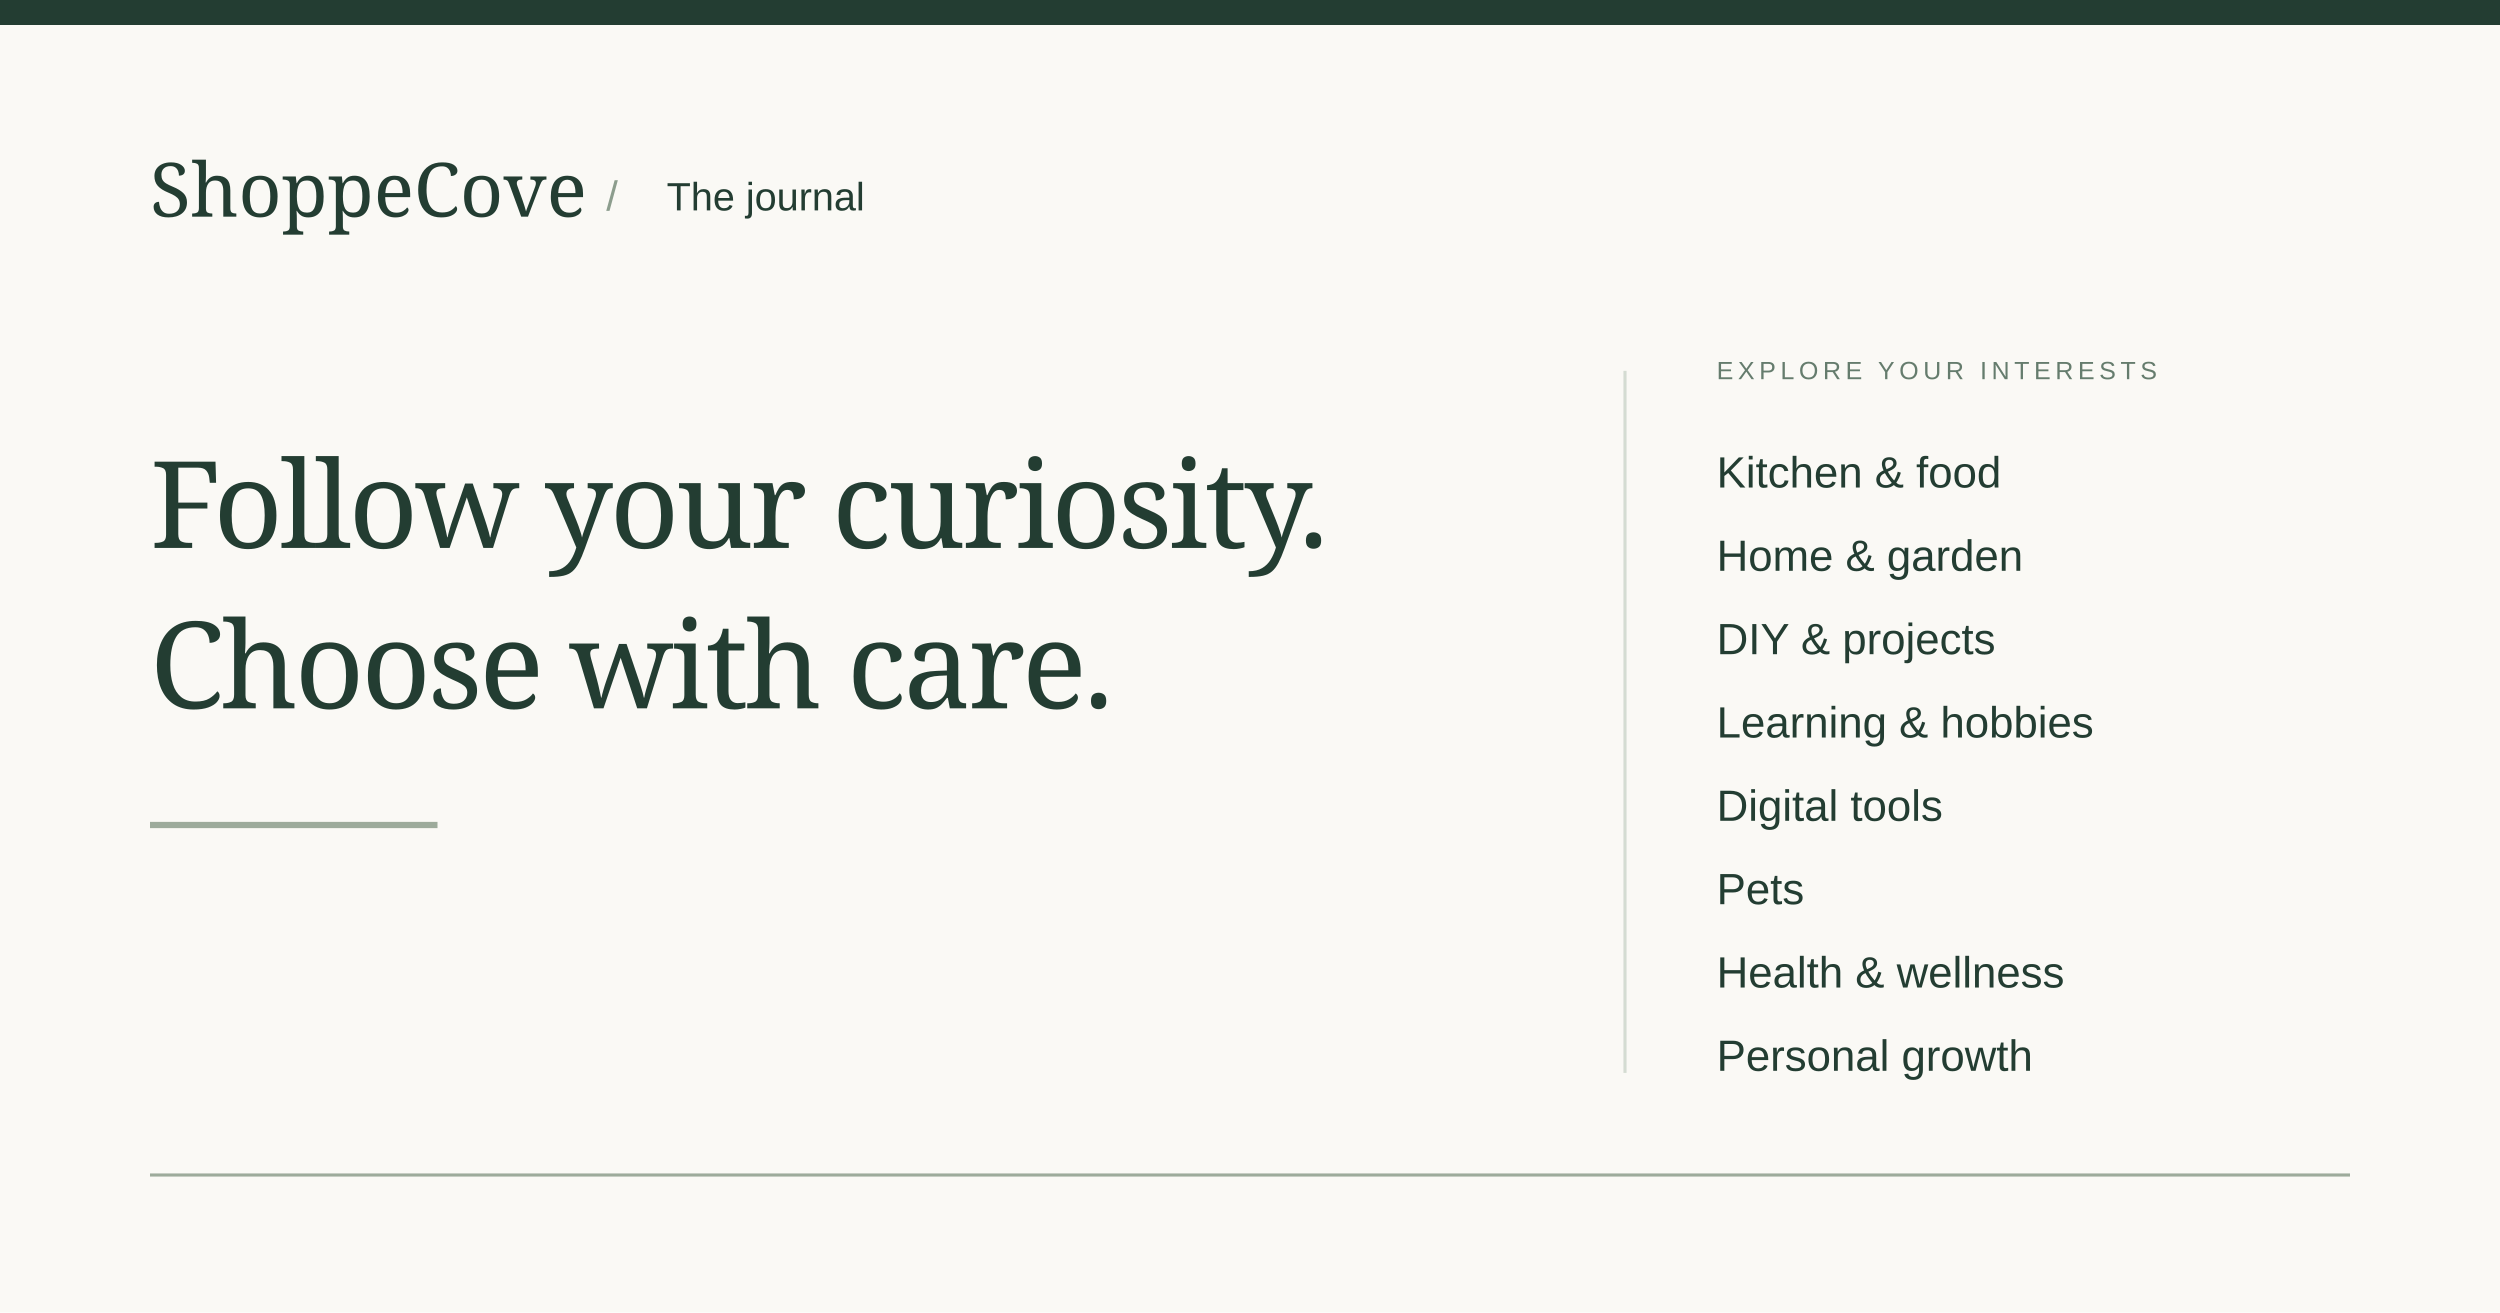
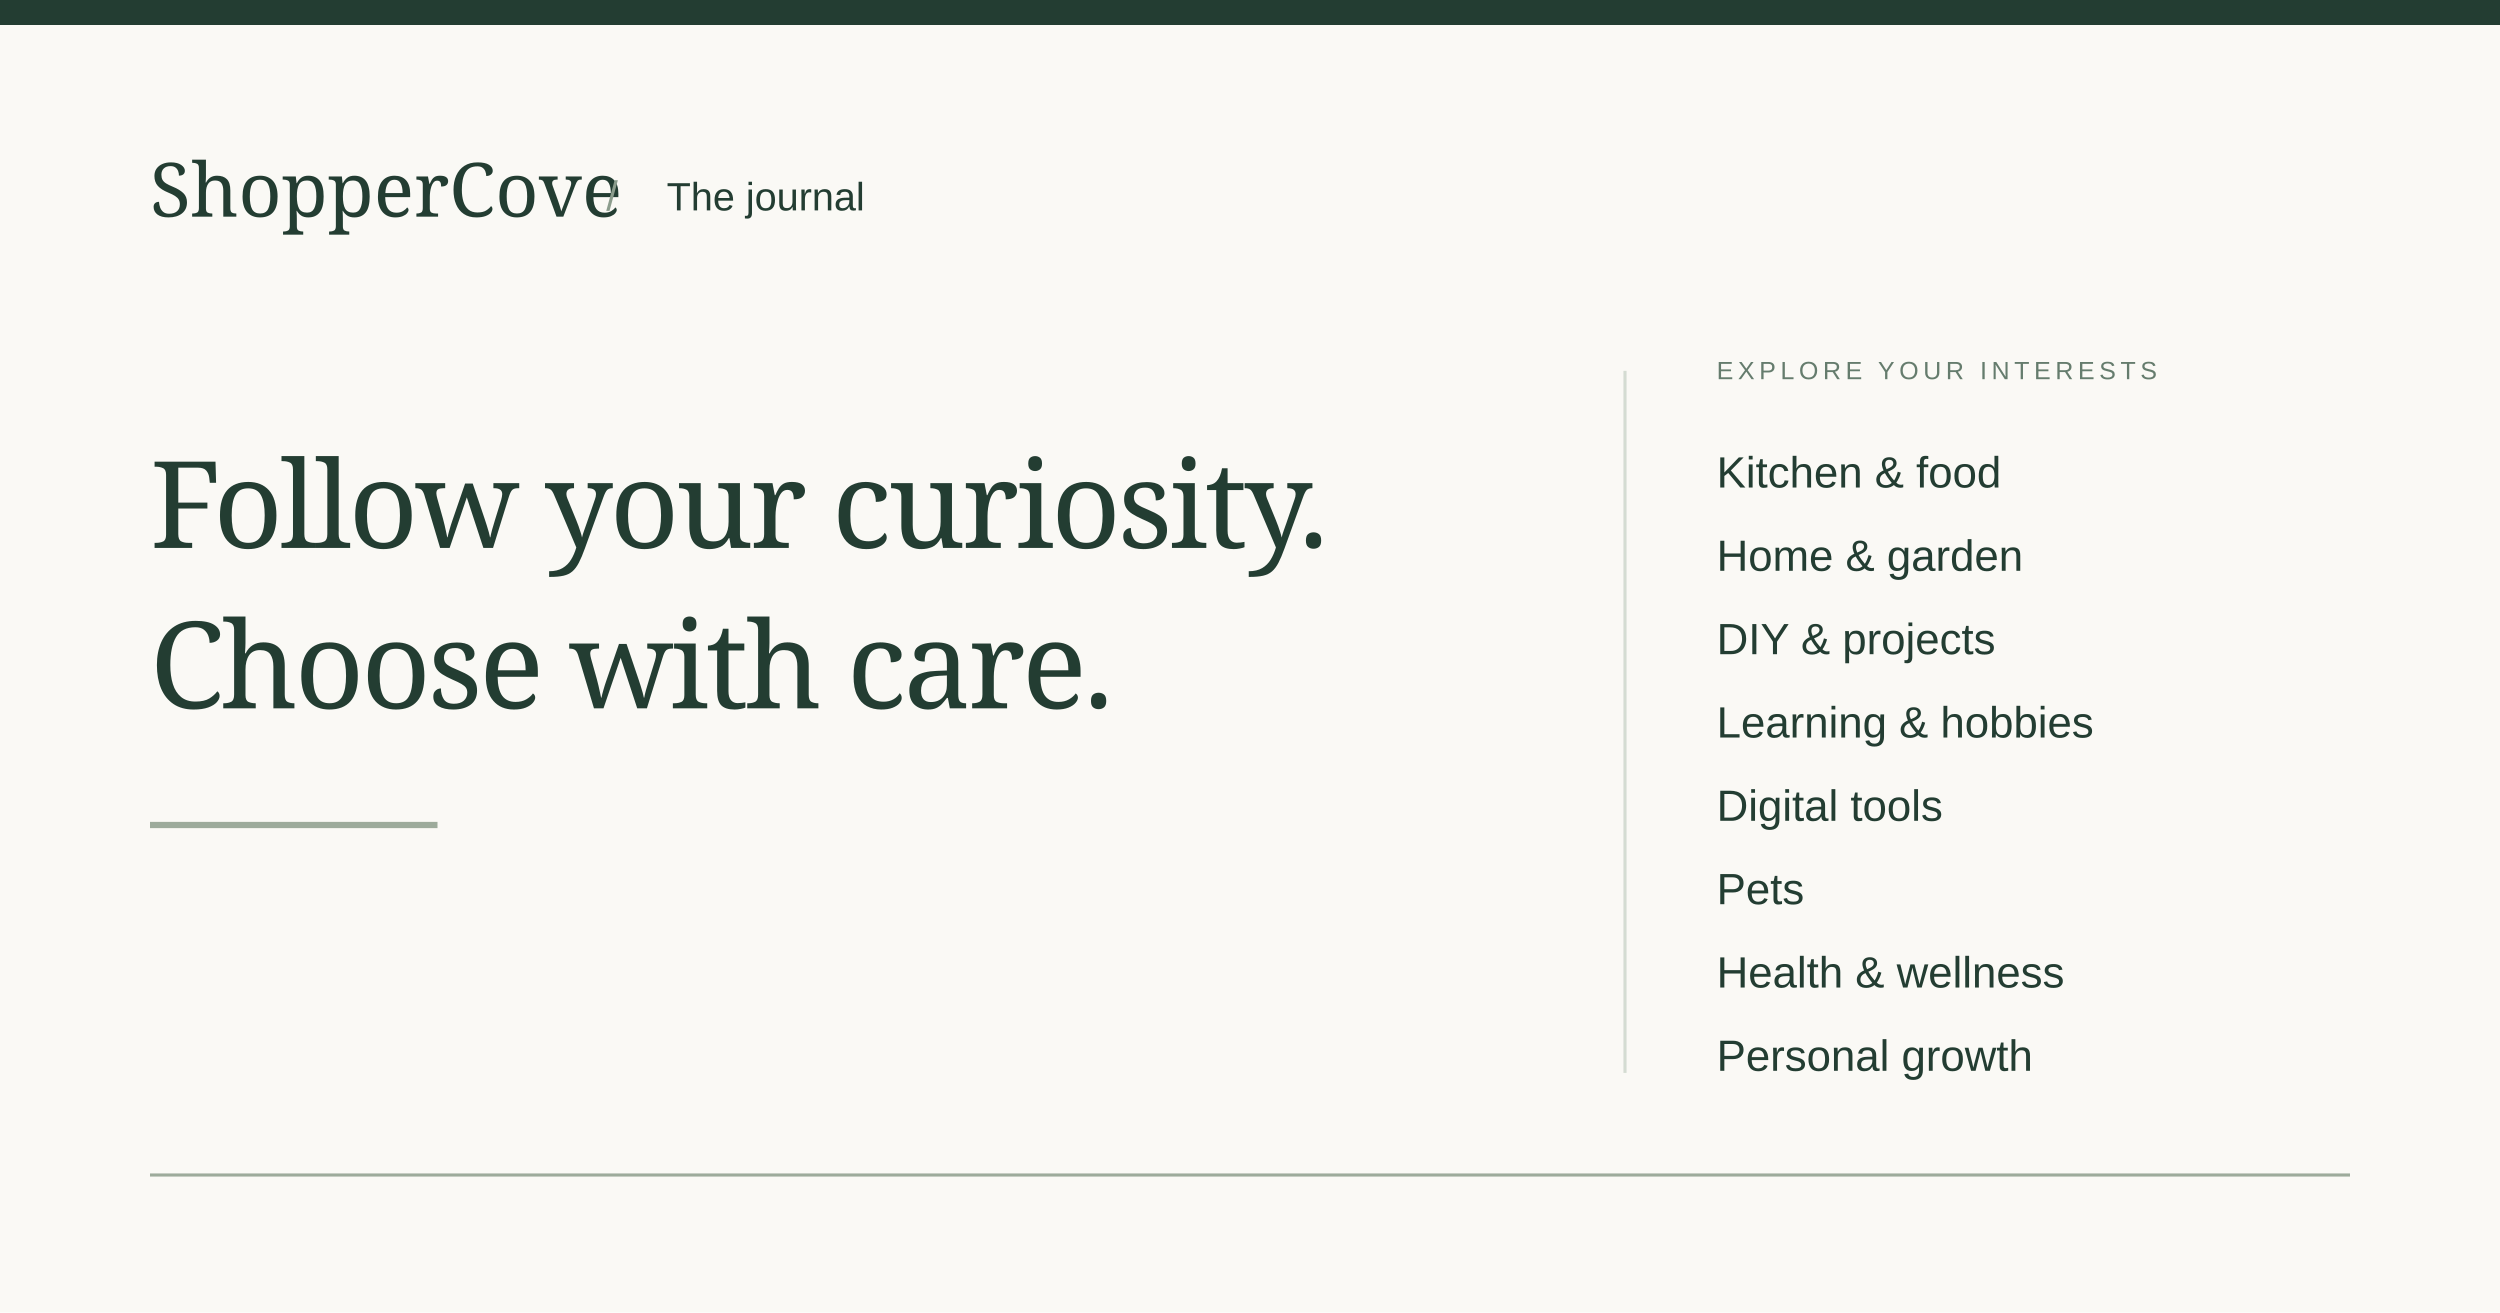
<svg xmlns="http://www.w3.org/2000/svg" width="1200" height="630" viewBox="0 0 1200 630">
  <rect width="1200" height="630" fill="#faf9f5" />
  <rect x="0" y="0" width="1200" height="12" fill="#233d32" />
  <g fill="#233d32">
-     <text x="72" y="104" font-family="Georgia, serif" font-size="36">ShoppeCove</text>
+     <text x="72" y="104" font-family="Georgia, serif" font-size="36">ShopperCove</text>
    <text x="291" y="101" font-family="Arial, sans-serif" font-size="20" fill="#8c9d8d">/</text>
    <text x="320" y="101" font-family="Arial, sans-serif" font-size="19">The journal</text>
    <text x="72" y="263" font-family="Georgia, serif" font-size="58" letter-spacing="-1.5">Follow your curiosity.</text>
    <text x="72" y="340" font-family="Georgia, serif" font-size="58" letter-spacing="-1.5">Choose with care.</text>
  </g>
  <path d="M72 396H210" stroke="#9dab9b" stroke-width="3" />
  <path d="M780 178V515" stroke="#d4dcd2" stroke-width="1.5" />
  <text x="824" y="182" font-family="Arial, sans-serif" font-size="12" letter-spacing="2.2" fill="#657c6d">EXPLORE YOUR INTERESTS</text>
  <g font-family="Arial, sans-serif" font-size="21" fill="#233d32">
    <text x="824" y="234">Kitchen &amp; food</text>
    <text x="824" y="274">Home &amp; garden</text>
    <text x="824" y="314">DIY &amp; projects</text>
    <text x="824" y="354">Learning &amp; hobbies</text>
    <text x="824" y="394">Digital tools</text>
    <text x="824" y="434">Pets</text>
    <text x="824" y="474">Health &amp; wellness</text>
    <text x="824" y="514">Personal growth</text>
  </g>
  <path d="M72 564H1128" stroke="#9dab9b" stroke-width="1.5" />
</svg>
